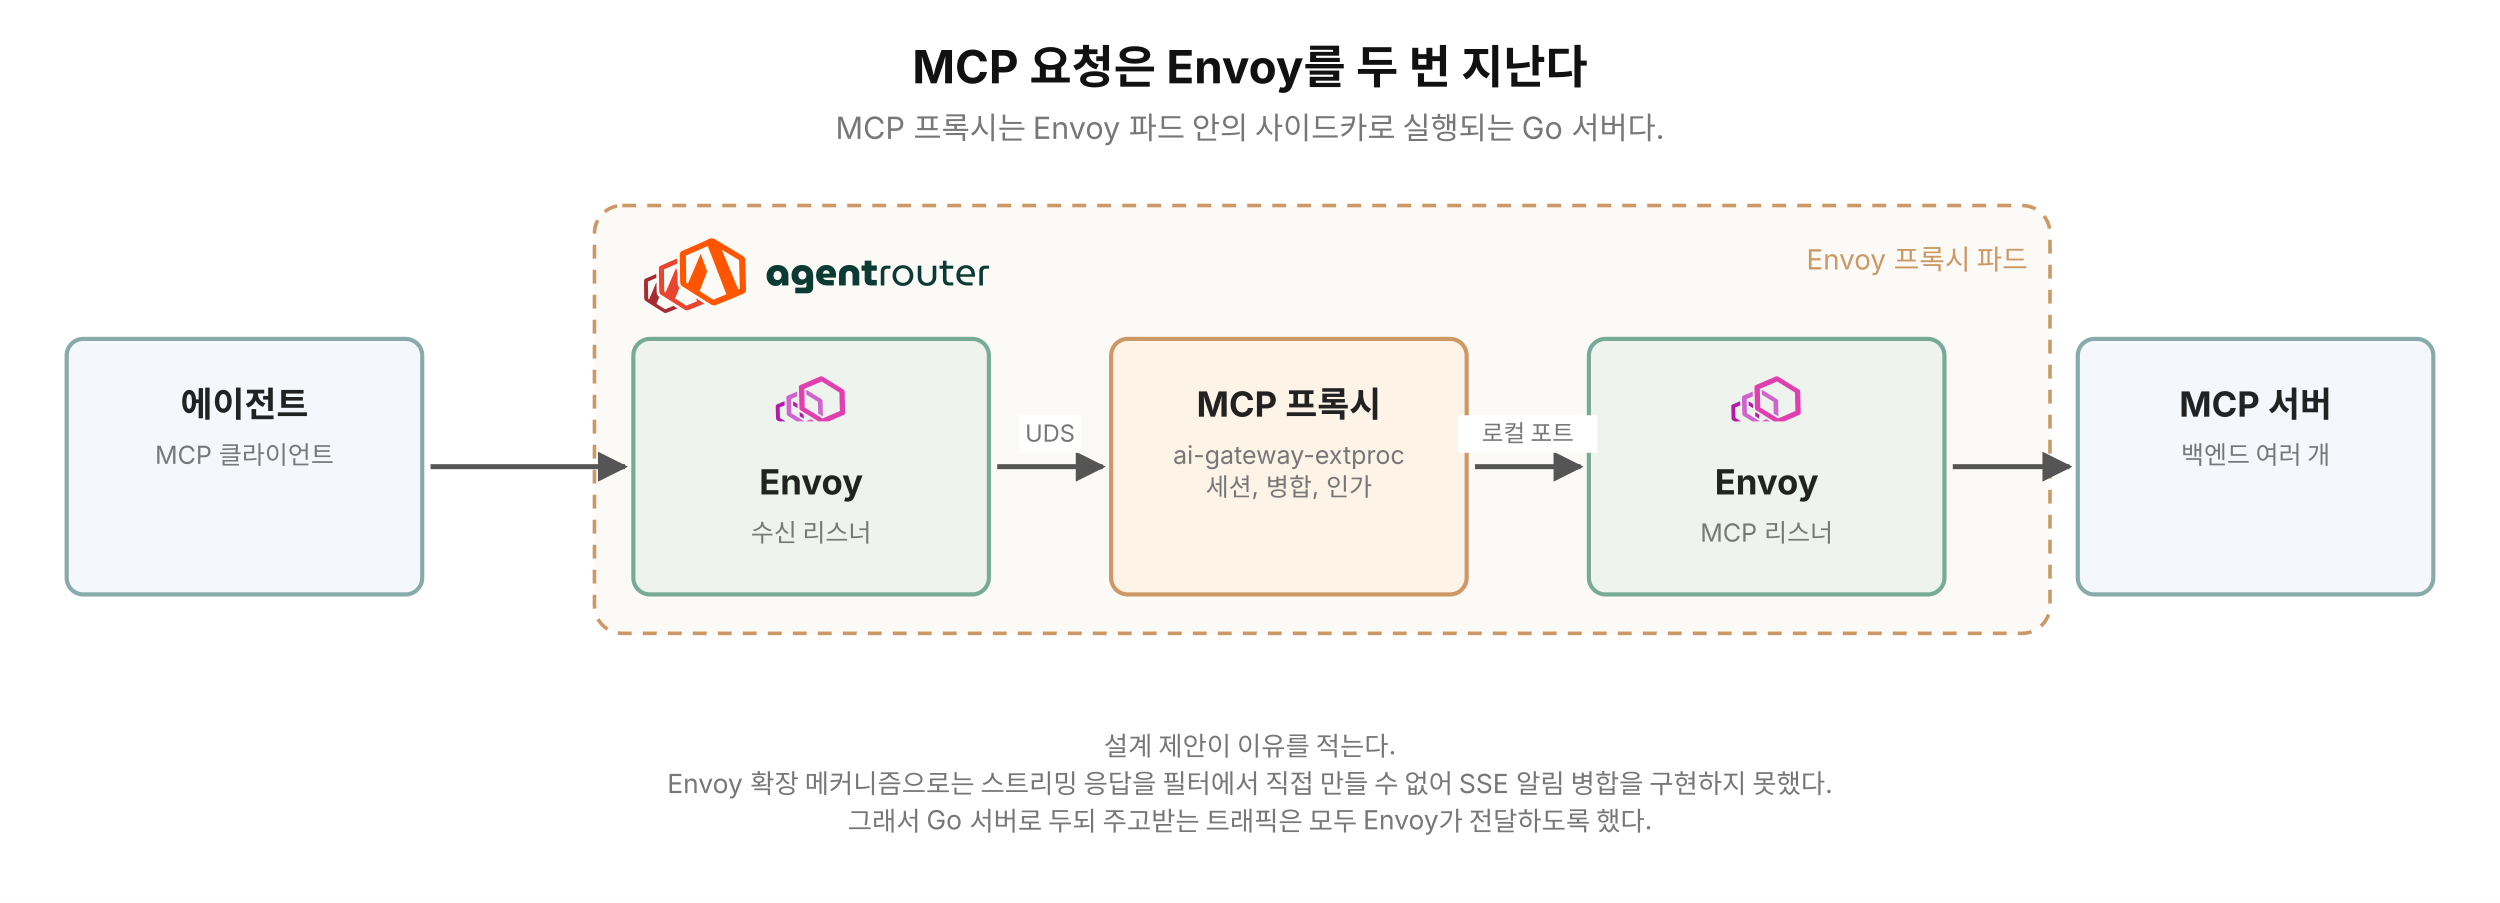
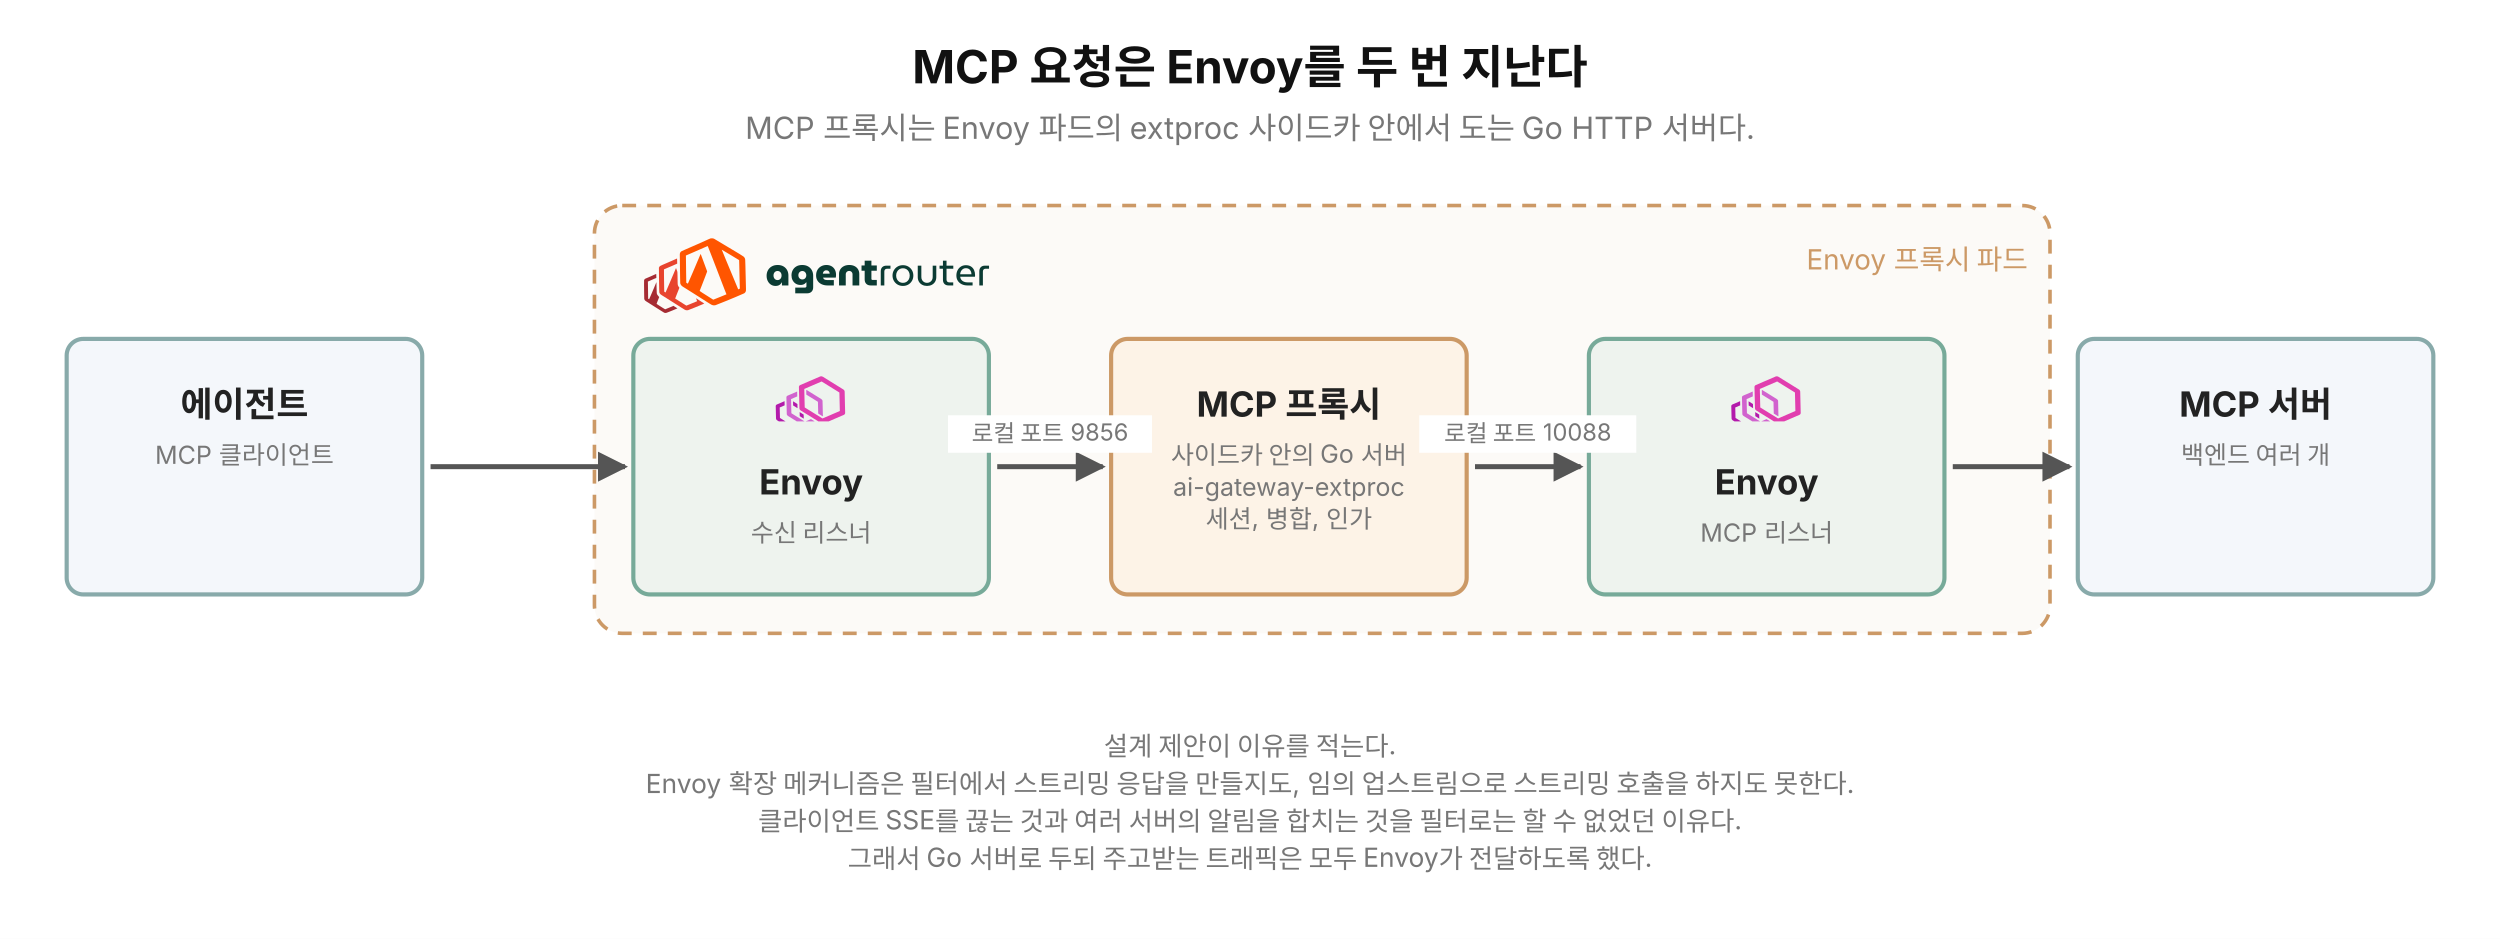
- <svg xmlns="http://www.w3.org/2000/svg" viewBox="0 0 900 325" width="900" height="325" font-family="-apple-system, BlinkMacSystemFont, 'Segoe UI', sans-serif">
+ <svg xmlns="http://www.w3.org/2000/svg" viewBox="0 0 900 338" width="900" height="338" font-family="-apple-system, BlinkMacSystemFont, 'Segoe UI', sans-serif">
  <defs>
    <marker id="a" viewBox="0 0 10 10" refX="9" refY="5" markerWidth="6" markerHeight="6" orient="auto">
      <path d="M0,0 L10,5 L0,10 z" fill="#555" />
    </marker>
    <marker id="ar" viewBox="0 0 10 10" refX="9" refY="5" markerWidth="6" markerHeight="6" orient="auto">
      <path d="M0,0 L10,5 L0,10 z" fill="#b5651d" />
    </marker>
  </defs>
-   <rect width="900" height="325" fill="white" />
+   <rect width="900" height="338" fill="white" />
  <text x="450.0" y="30" font-size="16.5" fill="#111" text-anchor="middle" font-weight="bold">MCP 요청은 Envoy를 두 번 지난다</text>
-   <text x="450.0" y="50" font-size="11" fill="#777" text-anchor="middle">MCP 프록시는 Envoy 파드 안의 사이드카로 실행되는 Go 서버다.</text>
+   <text x="450.0" y="50" font-size="11" fill="#777" text-anchor="middle">MCP 프록시는 Envoy 파드의 extproc 사이드카 안에서 도는 Go HTTP 서버다.</text>
  <rect x="214" y="74" width="524" height="154" rx="10" fill="#fcfaf7" stroke="#c96" stroke-width="1.3" stroke-dasharray="5 4" />
  <svg x="228" y="82" width="132" height="34.4" viewBox="0 0 1471.75 384.0">
    <g transform="translate(42.00,42.00) scale(0.37037) translate(-56.00,-148.00)">
      <path fill="#A62B33" fill-rule="evenodd" d="M331.1,945.4C349.6,938.1 366.9,931.1 369.6,929.9C372.3,928.7 374.9,927.6 375.5,927.4C378.4,926.8 419.0,909.6 419.0,909.1C419.0,908.1 373.9,879.8 373.2,880.4C372.9,880.7 373.3,881.0 374.0,881.0C379.1,881.0 361.1,888.9 303.0,912.1C295.6,915.1 289.3,917.7 289.0,918.0C286.8,920.2 282.3,917.9 259.3,903.4C215.0,875.4 193.5,861.7 192.7,861.0C192.3,860.6 194.4,854.0 197.4,846.4C200.4,838.8 203.0,831.8 203.2,831.0C203.4,830.2 203.8,829.3 204.1,829.0C204.9,828.3 221.0,787.6 221.0,786.2C221.0,785.6 217.1,781.2 212.2,776.3C202.1,766.2 196.8,756.9 194.6,745.5C193.6,740.5 193.0,724.5 192.5,689.0C192.1,661.8 191.5,636.2 191.1,632.1L190.5,624.6L178.3,653.7C171.6,669.7 165.9,683.4 165.8,684.1C165.6,684.9 165.3,685.7 165.0,686.0C164.2,686.7 146.2,729.1 145.8,731.0C145.6,731.8 145.2,732.7 144.9,733.0C144.2,733.6 128.2,771.0 127.8,773.0C127.6,773.8 127.2,774.7 126.9,775.0C126.6,775.3 123.1,783.1 119.0,792.5C114.9,801.9 111.5,809.6 111.4,809.8C111.3,810.0 109.0,808.7 106.3,807.1L101.3,804.0L100.7,780.8C100.3,768.0 99.8,732.3 99.5,701.5C99.2,670.7 98.7,639.4 98.5,631.9L97.9,618.3L112.7,612.0C120.8,608.5 130.0,604.5 133.0,603.2C136.0,601.8 138.9,600.6 139.5,600.4C141.8,599.9 162.6,590.5 163.1,589.7C163.4,589.2 164.0,588.9 164.4,589.1C164.8,589.2 170.7,586.9 177.6,584.0L190.0,578.7L189.9,567.6C189.8,561.5 189.5,551.7 189.1,545.8L188.5,535.0L183.3,537.4C180.4,538.8 168.1,544.3 155.8,549.6C143.5,555.0 133.3,559.7 133.0,560.0C132.7,560.3 132.0,560.6 131.4,560.7C130.0,561.0 73.1,585.4 69.2,587.4C64.7,589.7 58.2,597.4 57.0,601.9C56.3,604.8 56.1,619.6 56.4,650.3C56.7,674.6 57.2,718.4 57.5,747.5C57.8,776.6 58.3,802.7 58.6,805.4C59.2,811.0 62.7,818.4 67.1,823.4C69.7,826.5 90.0,840.1 100.0,845.6C101.9,846.6 103.7,847.8 104.0,848.1C104.3,848.4 112.6,853.8 122.5,860.0C155.0,880.5 191.9,903.9 228.5,927.3C279.3,959.8 277.6,958.9 290.5,958.9C297.1,958.8 299.4,958.1 331.1,945.4Z" />
      <path fill="#E8442E" fill-rule="evenodd" d="M534.0,928.6C538.6,927.2 579.5,911.1 608.0,899.5C693.7,864.5 709.7,857.8 709.7,856.5C709.7,855.7 651.2,818.1 623.7,801.1L619.9,798.8L621.7,803.1C622.6,805.5 625.5,812.7 628.1,819.0C630.7,825.3 632.5,830.9 632.1,831.3C631.1,832.3 602.0,844.4 553.5,863.9L515.5,879.2L483.5,858.9C465.9,847.8 438.7,830.6 423.0,820.7C407.3,810.9 394.3,802.7 394.2,802.5C394.0,802.3 401.7,782.4 411.3,758.3C421.0,734.2 431.4,707.9 434.5,699.7L440.0,685.0L435.0,678.4C423.9,664.0 421.0,654.0 421.0,631.1C421.0,622.5 420.5,592.3 419.9,564.0C418.8,514.5 418.7,512.3 416.5,506.5C412.8,496.7 407.3,481.9 405.3,476.2L403.4,470.9L393.3,494.7C387.7,507.8 379.5,527.3 375.0,538.0C362.3,568.2 353.1,589.8 349.5,598.0C347.7,602.1 341.7,616.1 336.2,629.0C325.4,654.3 301.9,709.0 299.0,715.5C298.0,717.7 295.5,723.5 293.5,728.3C289.9,736.7 289.6,737.0 287.6,735.7C286.5,735.0 283.4,733.1 280.7,731.4C278.1,729.8 275.8,727.8 275.6,727.0C275.3,726.2 274.9,701.9 274.5,673.0C274.2,644.1 273.5,590.4 272.9,553.6C272.3,516.8 272.2,486.4 272.7,486.0C273.1,485.7 291.3,477.8 313.0,468.5C334.7,459.3 356.3,450.0 361.0,448.0C365.7,445.9 377.4,440.7 387.0,436.5C396.6,432.3 407.2,427.7 410.4,426.2L416.3,423.6L415.7,396.2C415.4,381.2 415.0,368.6 414.7,368.4C414.4,368.1 412.2,368.7 409.8,369.8C405.6,371.8 370.4,387.5 362.5,391.0C360.3,392.0 353.6,394.9 347.5,397.5C341.4,400.1 334.2,403.3 331.5,404.5C328.8,405.8 324.9,407.5 323.0,408.3C321.1,409.1 308.9,414.4 296.0,420.0C283.1,425.6 268.2,432.0 263.0,434.2C230.4,447.9 226.3,450.5 220.9,461.6L217.8,467.9L218.4,538.7C218.8,577.6 219.3,619.4 219.5,631.5C219.8,643.6 220.2,671.5 220.6,693.5C221.3,737.5 221.3,737.5 228.0,748.0C232.3,754.7 238.3,759.8 251.0,767.6C256.8,771.2 264.2,775.9 267.5,777.9C270.8,780.0 285.9,789.5 301.0,799.0C336.5,821.3 412.7,869.7 468.0,905.0C496.3,923.1 502.4,926.5 509.6,928.5C516.1,930.3 528.4,930.3 534.0,928.6Z" />
      <path fill="#FF5500" fill-rule="evenodd" d="M831.8,874.4C836.9,872.7 915.4,841.5 938.5,832.0C946.2,828.8 961.0,822.7 971.5,818.5C988.9,811.4 1005.0,804.7 1048.9,786.4C1100.6,764.7 1138.8,748.3 1143.6,745.5C1148.6,742.6 1155.2,735.5 1157.9,730.1C1162.3,721.5 1163.2,715.7 1162.5,697.5C1161.7,672.8 1157.9,523.0 1156.0,435.5C1154.8,378.6 1154.4,374.3 1149.4,364.1C1142.4,349.9 1137.8,346.3 1091.5,318.2C998.0,261.6 826.1,158.6 818.2,154.6C809.9,150.3 802.7,148.8 791.5,148.8C779.0,148.8 777.2,149.3 756.5,158.8C749.4,162.0 741.2,165.7 738.5,167.0C735.8,168.2 726.8,172.3 718.5,176.0C691.0,188.5 672.8,196.6 637.0,212.5C581.8,237.0 576.2,239.4 506.5,269.4C464.3,287.6 460.4,289.6 454.5,296.1C446.2,305.3 443.5,315.8 444.4,335.0C444.7,341.9 445.2,377.0 445.5,413.0C445.8,449.0 446.2,485.0 446.5,493.0C446.8,501.0 447.3,534.7 447.6,568.0C447.9,601.3 448.6,631.4 449.1,635.0C451.0,649.3 462.2,664.6 478.0,674.2C482.1,676.7 494.1,684.1 504.5,690.7C515.0,697.3 537.7,711.6 555.0,722.5C572.3,733.4 591.2,745.3 597.0,749.0C602.8,752.7 616.3,761.2 627.0,768.0C652.9,784.4 727.1,831.6 759.0,852.0C787.1,870.0 794.1,873.6 804.5,875.6C812.7,877.2 825.0,876.6 831.8,874.4Z M790.3,804.1C781.1,798.2 760.2,785.0 744.0,774.7C727.8,764.5 702.1,748.2 687.0,738.6C670.1,728.0 659.6,720.7 659.8,719.9C660.0,719.1 670.0,693.8 682.0,663.5C694.1,633.2 712.3,586.0 722.6,558.5L741.2,508.5L739.5,503.5C738.6,500.8 734.1,488.4 729.5,476.0C702.5,403.0 686.9,360.9 679.7,341.5C675.3,329.4 671.3,319.2 671.0,318.7C670.7,318.3 669.3,320.6 668.0,323.7C660.7,341.7 611.8,456.9 584.2,521.0C537.9,629.0 532.7,641.0 532.0,641.0C531.7,641.0 527.8,638.8 523.3,636.0L515.2,631.0L514.6,622.8C514.3,618.2 513.6,573.1 513.0,522.5C512.4,471.9 511.6,409.1 511.3,383.0L510.7,335.5L564.1,312.6C620.7,288.3 646.2,277.1 707.5,249.8C728.4,240.5 745.9,232.8 746.4,232.7C747.5,232.5 750.3,239.1 763.0,272.0C775.0,302.9 780.4,316.7 791.6,345.2C796.8,358.2 803.2,374.6 805.8,381.7C867.6,544.6 910.3,655.6 928.4,700.4C940.8,731.2 950.9,756.5 950.7,756.6C950.4,756.8 923.7,768.0 910.0,773.5C904.2,775.8 891.2,781.1 881.0,785.3C841.4,801.4 814.3,812.3 810.8,813.5L807.1,814.9L790.3,804.1Z M1070.2,683.7C1065.8,673.1 1050.0,635.0 1035.0,599.0C980.7,468.4 964.2,428.8 943.4,379.0C904.9,286.6 899.1,272.6 899.5,272.2C900.0,271.7 919.5,283.4 1005.5,335.5C1040.7,356.8 1073.6,376.8 1078.7,379.9L1087.9,385.4L1088.4,392.5C1088.7,396.3 1089.4,423.1 1090.0,452.0C1090.6,480.9 1091.5,521.4 1092.0,542.0C1092.5,562.6 1093.4,600.9 1094.0,627.0C1094.5,653.1 1095.3,679.0 1095.6,684.6C1096.2,695.7 1096.3,695.6 1089.5,698.3C1087.3,699.1 1083.9,700.5 1081.9,701.4L1078.2,702.9L1070.2,683.7Z" />
    </g>
    <path fill="#0B3B33" d="M570.502 233.756Q560.102 233.756 551.99 228.452Q543.878 223.148 539.276 213.918Q534.674 204.688 534.674 192.78Q534.674 180.248 540.212 170.472Q545.75 160.696 555.734 155.106Q565.718 149.516 579.186 149.516Q592.498 149.516 602.118 154.976Q611.738 160.436 617.042 170.004Q622.346 179.572 622.346 191.844V231.78H596.294V219.352H595.566Q593.434 223.564 590.028 226.84Q586.622 230.116 581.838 231.936Q577.054 233.756 570.502 233.756ZM578.666 210.2Q583.554 210.2 587.194 207.808Q590.834 205.416 592.836 201.178Q594.838 196.94 594.838 191.636Q594.838 186.436 592.836 182.406Q590.834 178.376 587.194 175.984Q583.554 173.592 578.666 173.592Q573.83 173.592 570.112 175.984Q566.394 178.376 564.392 182.406Q562.39 186.436 562.39 191.636Q562.39 196.94 564.392 201.178Q566.394 205.416 570.112 207.808Q573.83 210.2 578.666 210.2Z" />
    <path fill="#0B3B33" d="M649.802 263.448V240.308H688.906Q691.506 240.308 693.118 238.826Q694.73 237.344 694.73 235.004V219.144H694.054Q691.506 222.264 688.23 224.708Q684.954 227.152 680.664 228.478Q676.374 229.804 670.706 229.804Q660.098 229.804 651.96 224.734Q643.822 219.664 639.246 210.876Q634.67 202.088 634.67 191.168Q634.67 179.936 639.636 170.446Q644.602 160.956 654.274 155.236Q663.946 149.516 677.882 149.516Q691.142 149.516 700.97 154.976Q710.798 160.436 716.31 170.212Q721.822 179.988 721.822 193.04V239.268Q721.822 250.448 715.244 256.948Q708.666 263.448 696.914 263.448ZM678.298 207.704Q683.03 207.704 686.618 205.468Q690.206 203.232 692.208 199.462Q694.21 195.692 694.21 191.168Q694.21 186.28 692.208 182.328Q690.206 178.376 686.618 176.036Q683.03 173.696 678.298 173.696Q673.618 173.696 669.952 175.958Q666.286 178.22 664.284 182.12Q662.282 186.02 662.282 190.856Q662.282 195.536 664.284 199.358Q666.286 203.18 669.952 205.442Q673.618 207.704 678.298 207.704Z" />
    <path fill="#0B3B33" d="M779.906 231.78Q766.334 231.78 755.908 226.918Q745.482 222.056 739.528 213.06Q733.574 204.064 733.574 191.688Q733.574 178.012 739.346 168.652Q745.118 159.292 754.582 154.404Q764.046 149.516 774.966 149.516Q786.822 149.516 795.48 154.456Q804.138 159.396 808.922 168.262Q813.706 177.128 813.706 188.984Q813.706 191.48 813.446 194.73Q813.186 197.98 812.666 200.112H761.654Q762.486 203.492 764.644 205.78Q766.802 208.068 770.312 209.134Q773.822 210.2 778.242 210.2H804.866V231.78ZM760.666 184.304H788.174Q788.07 182.068 787.498 180.066Q786.926 178.064 785.782 176.4Q784.638 174.736 783.078 173.488Q781.518 172.24 779.386 171.564Q777.254 170.888 774.706 170.888Q771.43 170.888 768.908 171.98Q766.386 173.072 764.67 174.892Q762.954 176.712 761.992 179.156Q761.03 181.6 760.666 184.304Z" />
    <path fill="#0B3B33" d="M825.77 231.78V185.552Q825.77 175.308 830.84 167.144Q835.91 158.98 845.166 154.248Q854.422 149.516 866.902 149.516Q879.434 149.516 888.456 154.248Q897.478 158.98 902.288 167.144Q907.098 175.308 907.098 185.552V231.78H880.006V186.8Q880.006 183.212 878.29 180.17Q876.574 177.128 873.532 175.256Q870.49 173.384 866.486 173.384Q862.482 173.384 859.336 175.256Q856.19 177.128 854.474 180.17Q852.758 183.212 852.758 186.8V231.78Z" />
    <path fill="#0B3B33" d="M953.17 231.78Q941.732 231.78 935.257 225.276Q928.782 218.773 928.782 207.6V132.252H955.874V205.52Q955.874 207.236 957.096 208.406Q958.318 209.576 960.034 209.576H977.558V231.78ZM916.146 172.656V151.388H977.558V172.656Z" />
    <path fill="#0B3B33" d="M993.418 231.78V174.84Q993.418 164.232 999.424 158.226Q1005.43 152.22 1016.038 152.22H1032.48V164.606H1018.721Q1013.51 164.606 1010.656 167.57Q1007.801 170.534 1007.801 175.838V231.78Z" />
    <path fill="#0B3B33" d="M1082.525 233.714Q1070.388 233.714 1060.966 228.176Q1051.543 222.638 1046.114 213.151Q1040.686 203.664 1040.686 192.0Q1040.686 180.336 1046.114 170.849Q1051.543 161.362 1060.966 155.824Q1070.388 150.286 1082.525 150.286Q1094.662 150.286 1104.084 155.824Q1113.506 161.362 1118.935 170.779Q1124.364 180.196 1124.364 192.026Q1124.364 203.7 1118.935 213.169Q1113.506 222.638 1104.084 228.176Q1094.662 233.714 1082.525 233.714ZM1082.525 221.328Q1090.699 221.328 1096.83 217.428Q1102.961 213.528 1106.377 206.894Q1109.794 200.259 1109.794 192.011Q1109.794 183.763 1106.377 177.118Q1102.961 170.472 1096.83 166.572Q1090.699 162.672 1082.525 162.672Q1074.35 162.672 1068.22 166.572Q1062.089 170.472 1058.672 177.106Q1055.256 183.741 1055.256 191.989Q1055.256 200.237 1058.672 206.882Q1062.089 213.528 1068.22 217.428Q1074.35 221.328 1082.525 221.328Z" />
    <path fill="#0B3B33" d="M1179.307 233.714Q1168.574 233.714 1160.119 229.253Q1151.664 224.791 1146.875 216.804Q1142.086 208.817 1142.086 198.302V152.22H1156.531V198.053Q1156.531 205.198 1159.714 210.455Q1162.896 215.712 1168.091 218.52Q1173.286 221.328 1179.245 221.328Q1185.329 221.328 1190.555 218.489Q1195.781 215.65 1198.963 210.424Q1202.146 205.198 1202.146 198.053V152.22H1216.591V198.302Q1216.591 208.817 1211.802 216.804Q1207.013 224.791 1198.604 229.253Q1190.196 233.714 1179.307 233.714Z" />
    <path fill="#0B3B33" d="M1265.981 231.78Q1255.373 231.78 1249.367 225.696Q1243.361 219.612 1243.361 209.16V132.252H1257.744V208.162Q1257.744 213.372 1260.599 216.383Q1263.454 219.394 1268.664 219.394H1284.67V231.78ZM1229.602 164.606V152.22H1284.919V164.606Z" />
    <path fill="#0B3B33" d="M1342.015 231.78Q1328.942 231.78 1318.849 226.866Q1308.756 221.952 1303.031 212.998Q1297.306 204.043 1297.306 192.0Q1297.306 180.113 1302.142 170.69Q1306.978 161.268 1315.589 155.808Q1324.2 150.348 1335.557 150.348Q1347.85 150.348 1356.04 155.652Q1364.23 160.956 1368.317 169.926Q1372.404 178.896 1372.404 190.003Q1372.404 191.626 1372.279 193.544Q1372.154 195.463 1371.842 196.805H1312.594Q1313.342 204.199 1317.383 209.254Q1321.423 214.308 1327.772 216.851Q1334.122 219.394 1341.703 219.394H1362.482V231.78ZM1312.5 186.758H1357.896Q1357.834 183.732 1357.178 180.347Q1356.523 176.962 1354.963 173.779Q1353.403 170.597 1350.845 168.038Q1348.286 165.48 1344.48 163.92Q1340.674 162.36 1335.463 162.36Q1330.128 162.36 1325.932 164.482Q1321.735 166.603 1318.834 170.129Q1315.932 173.654 1314.356 177.991Q1312.781 182.328 1312.5 186.758Z" />
    <path fill="#0B3B33" d="M1389.502 231.78V174.84Q1389.502 164.232 1395.508 158.226Q1401.514 152.22 1412.122 152.22H1428.564V164.606H1414.805Q1409.594 164.606 1406.74 167.57Q1403.885 170.534 1403.885 175.838V231.78Z" />
  </svg>
  <text x="730" y="97" font-size="10" fill="#c96" text-anchor="end">Envoy 프록시 파드</text>
  <rect x="24" y="122" width="128" height="92" rx="6" fill="#f4f7fb" stroke="#8aa" stroke-width="1.5" />
  <text x="88.0" y="150" font-size="12.5" fill="#222" text-anchor="middle" font-weight="bold">에이전트</text>
  <text x="88.0" y="167.0" font-size="9" fill="#777" text-anchor="middle">MCP 클라이언트</text>
  <rect x="228" y="122" width="128" height="92" rx="6" fill="#eef3ee" stroke="#7a9" stroke-width="1.5" />
  <svg x="279.0" y="132" width="26" height="19.7" viewBox="0 0 439.92 332.67">
    <style>svg {enable-background:new 0 0 432 432}</style>
    <path fill="#b31aab" d="M109.8 210.6l.6 25.4 26.8 16.6-.6-25.4zm65.4 105.8l-.6-24.9-23.5-14.6c-.3-.2-.7-.5-1-.7l.6 25 24.5 15.2zM91.5 350l-61.3-38-1.5-63.7 30.1-13-.6-25.5-48 20.7c-3.7 1.6-5.9 5-5.8 8.9l1.8 76.5c.1 3.9 2.5 7.8 6.3 10.2L86 371.7c3.4 2.1 7.6 2.7 11 1.6.4-.1.7-.2 1-.4l45.1-19.4-24.5-15.2L91.5 350z" />
    <path fill="#d163ce" d="M289.6 209.1c-.1-4.6-2.9-9.1-7.3-11.9L193 141.9l-2.8 1.2.6 26.8 70.7 43.8 1.7 71.6 27 16.7 1.5-.6-2.1-92.3zM182.7 334.8l-82.9-51.4-2-86.3 37.8-16.3-.7-29.7-58.7 25.3c-4.3 1.9-6.9 5.8-6.8 10.4L71.7 288c.1 4.6 2.9 9.1 7.3 11.8l97.2 60.3c4 2.5 8.8 3.1 12.9 1.9.4-.1.8-.3 1.2-.5l57.4-24.7-28.6-17.7-36.4 15.7z" />
    <path fill="#e13eaf" d="M415.9 138.3L291.3 61c-4.6-2.8-10.1-3.6-14.8-2.1-.5.1-.9.3-1.4.5l-121.6 52.4c-4.9 2.1-7.9 6.6-7.8 11.9l3.1 129.6c.1 5.3 3.3 10.4 8.4 13.5L281.8 344c4.6 2.8 10.1 3.6 14.7 2.1.5-.1.9-.3 1.4-.5l121.6-52.4c4.9-2.1 7.9-6.7 7.8-11.9l-3-129.6c-.1-5.1-3.3-10.3-8.4-13.4zM289.3 315.2L181 248.1l-2.7-112.7 105.6-45.5L392.2 157l2.7 112.7-105.6 45.5z" />
  </svg>
  <text x="292.0" y="178" font-size="12.5" fill="#222" text-anchor="middle" font-weight="bold">Envoy</text>
  <text x="292.0" y="195.0" font-size="9" fill="#777" text-anchor="middle">수신 리스너</text>
  <rect x="400" y="122" width="128" height="92" rx="6" fill="#fdf3e7" stroke="#c96" stroke-width="1.5" />
  <text x="464.0" y="150" font-size="12.5" fill="#222" text-anchor="middle" font-weight="bold">MCP 프록시</text>
-   <text x="464.0" y="167.0" font-size="9" fill="#777" text-anchor="middle">ai-gateway-extproc</text>
-   <text x="464.0" y="178.5" font-size="9" fill="#777" text-anchor="middle">세션, 병합, 인가</text>
+   <text x="464.0" y="167.0" font-size="9" fill="#777" text-anchor="middle">사이드카 안의 Go 서버</text>
+   <text x="464.0" y="178.5" font-size="9" fill="#777" text-anchor="middle">ai-gateway-extproc</text>
+   <text x="464.0" y="190.0" font-size="9" fill="#777" text-anchor="middle">세션, 병합, 인가</text>
  <rect x="572" y="122" width="128" height="92" rx="6" fill="#eef3ee" stroke="#7a9" stroke-width="1.5" />
  <svg x="623.0" y="132" width="26" height="19.7" viewBox="0 0 439.92 332.67">
    <style>svg {enable-background:new 0 0 432 432}</style>
    <path fill="#b31aab" d="M109.8 210.6l.6 25.4 26.8 16.6-.6-25.4zm65.4 105.8l-.6-24.9-23.5-14.6c-.3-.2-.7-.5-1-.7l.6 25 24.5 15.2zM91.5 350l-61.3-38-1.5-63.7 30.1-13-.6-25.5-48 20.7c-3.7 1.6-5.9 5-5.8 8.9l1.8 76.5c.1 3.9 2.5 7.8 6.3 10.2L86 371.7c3.4 2.1 7.6 2.7 11 1.6.4-.1.7-.2 1-.4l45.1-19.4-24.5-15.2L91.5 350z" />
    <path fill="#d163ce" d="M289.6 209.1c-.1-4.6-2.9-9.1-7.3-11.9L193 141.9l-2.8 1.2.6 26.8 70.7 43.8 1.7 71.6 27 16.7 1.5-.6-2.1-92.3zM182.7 334.8l-82.9-51.4-2-86.3 37.8-16.3-.7-29.7-58.7 25.3c-4.3 1.9-6.9 5.8-6.8 10.4L71.7 288c.1 4.6 2.9 9.1 7.3 11.8l97.2 60.3c4 2.5 8.8 3.1 12.9 1.9.4-.1.8-.3 1.2-.5l57.4-24.7-28.6-17.7-36.4 15.7z" />
    <path fill="#e13eaf" d="M415.9 138.3L291.3 61c-4.6-2.8-10.1-3.6-14.8-2.1-.5.1-.9.3-1.4.5l-121.6 52.4c-4.9 2.1-7.9 6.6-7.8 11.9l3.1 129.6c.1 5.3 3.3 10.4 8.4 13.5L281.8 344c4.6 2.8 10.1 3.6 14.7 2.1.5-.1.9-.3 1.4-.5l121.6-52.4c4.9-2.1 7.9-6.7 7.8-11.9l-3-129.6c-.1-5.1-3.3-10.3-8.4-13.4zM289.3 315.2L181 248.1l-2.7-112.7 105.6-45.5L392.2 157l2.7 112.7-105.6 45.5z" />
  </svg>
  <text x="636.0" y="178" font-size="12.5" fill="#222" text-anchor="middle" font-weight="bold">Envoy</text>
  <text x="636.0" y="195.0" font-size="9" fill="#777" text-anchor="middle">MCP 리스너</text>
  <rect x="748" y="122" width="128" height="92" rx="6" fill="#f4f7fb" stroke="#8aa" stroke-width="1.5" />
  <text x="812.0" y="150" font-size="12.5" fill="#222" text-anchor="middle" font-weight="bold">MCP 서버</text>
  <text x="812.0" y="167.0" font-size="9" fill="#777" text-anchor="middle">백엔드 여러 개</text>
  <line x1="155" y1="168.0" x2="225" y2="168.0" stroke="#555" stroke-width="1.8" marker-end="url(#a)" />
  <line x1="359" y1="168.0" x2="397" y2="168.0" stroke="#555" stroke-width="1.8" marker-end="url(#a)" />
-   <rect x="366.988" y="149.5" width="22.025" height="13.5" fill="white" />
-   <text x="378.0" y="159.0" font-size="8.5" fill="#777" text-anchor="middle">UDS</text>
+   <rect x="341.275" y="149.5" width="73.45" height="13.5" fill="white" />
+   <text x="378.0" y="159.0" font-size="8.5" fill="#777" text-anchor="middle">로컬 포트 9856</text>
  <line x1="531" y1="168.0" x2="569" y2="168.0" stroke="#555" stroke-width="1.8" marker-end="url(#a)" />
-   <rect x="524.962" y="149.5" width="50.075" height="13.5" fill="white" />
-   <text x="550.0" y="159.0" font-size="8.5" fill="#777" text-anchor="middle">로컬 포트</text>
+   <rect x="510.938" y="149.5" width="78.125" height="13.5" fill="white" />
+   <text x="550.0" y="159.0" font-size="8.5" fill="#777" text-anchor="middle">로컬 포트 10088</text>
  <line x1="703" y1="168.0" x2="745" y2="168.0" stroke="#555" stroke-width="1.8" marker-end="url(#a)" />
  <text x="450.0" y="272.0" font-size="9.5" fill="#777" text-anchor="middle">설계 제안이 이유를 적는다.</text>
-   <text x="450.0" y="285.5" font-size="9.5" fill="#777" text-anchor="middle">Envoy 확장 메커니즘으로는 스트리밍 응답을 필터에서 직접 만들 수 없어 SSE 알림 병합을 구현하지 못했다.</text>
-   <text x="450.0" y="299.0" font-size="9.5" fill="#777" text-anchor="middle">그래서 Go 서버로 두되 주고받는 트래픽은 모두 Envoy가 전달하도록 했다.</text>
+   <text x="450.0" y="285.5" font-size="9.5" fill="#777" text-anchor="middle">Envoy 확장 메커니즘은 필터에서 스트리밍 응답을 만들지도, 임의 업스트림으로 스트리밍 호출을 하지도 못한다.</text>
+   <text x="450.0" y="299.0" font-size="9.5" fill="#777" text-anchor="middle">클라이언트 SSE를 끊는 것과 여러 서버의 알림을 합치는 것을 필터로는 할 수 없었던 이유다.</text>
+   <text x="450.0" y="312.5" font-size="9.5" fill="#777" text-anchor="middle">그래서 Go 서버로 두되 주고받는 트래픽은 모두 Envoy가 전달하도록 했다.</text>
</svg>
